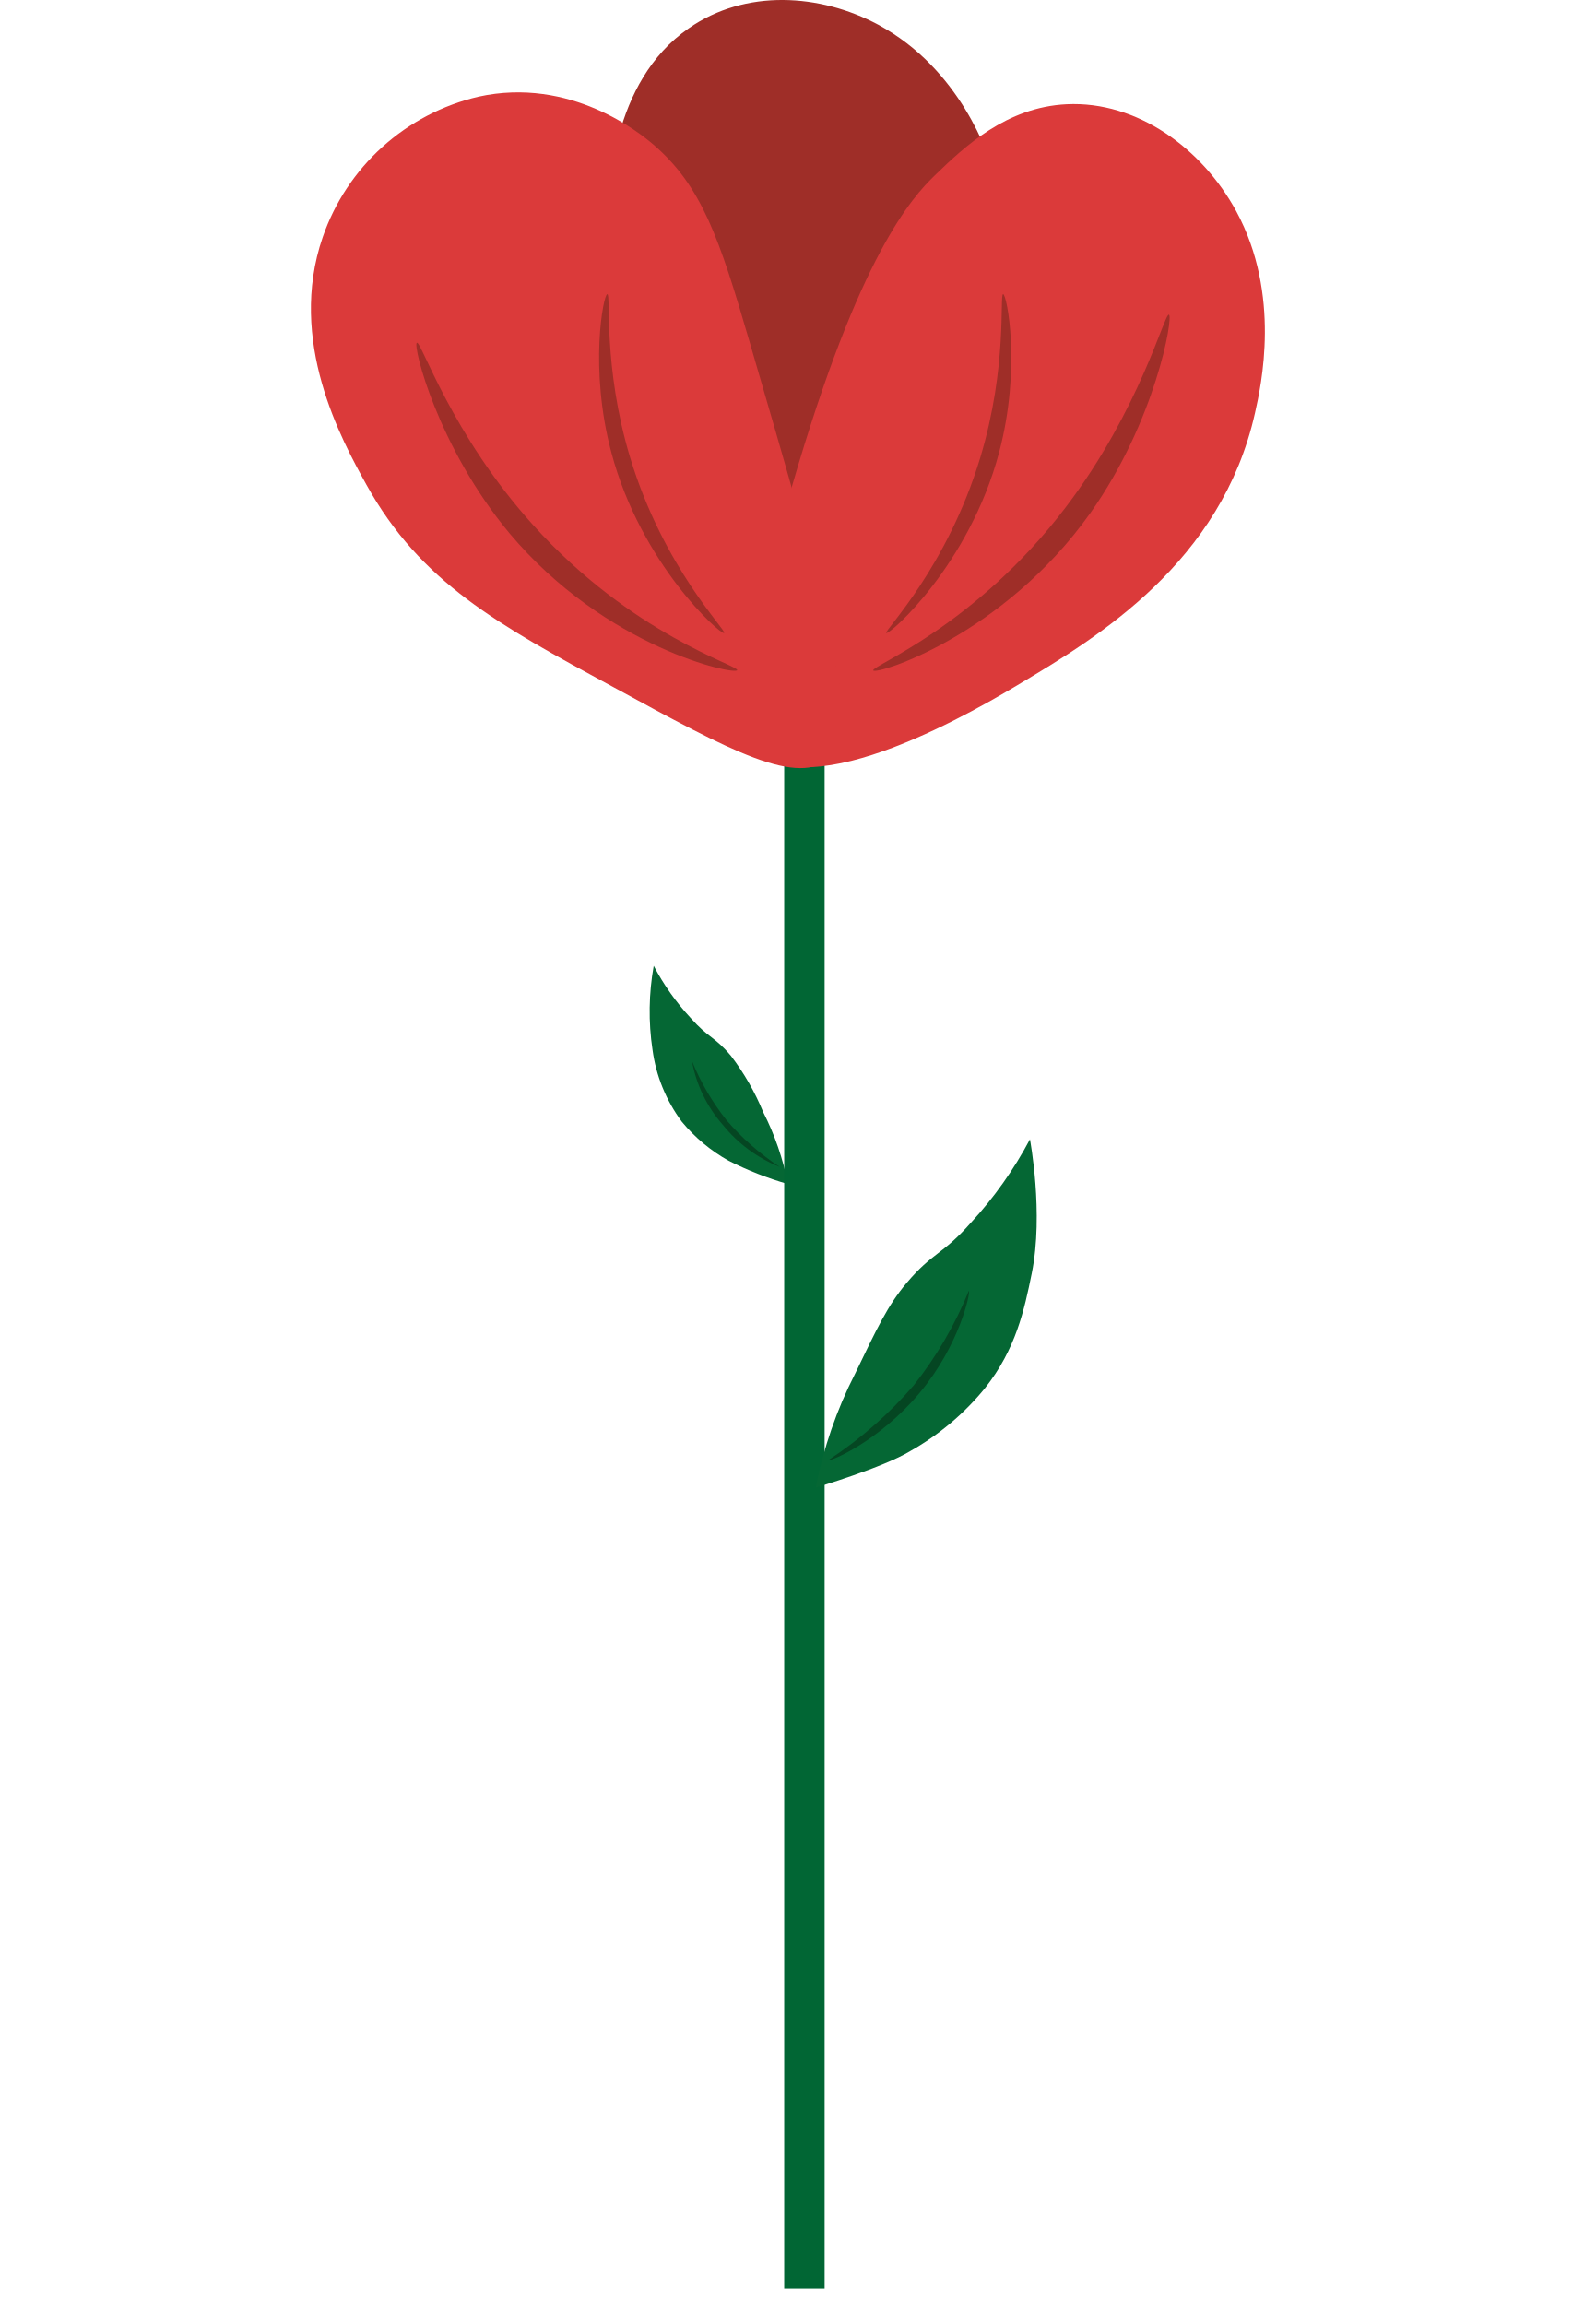
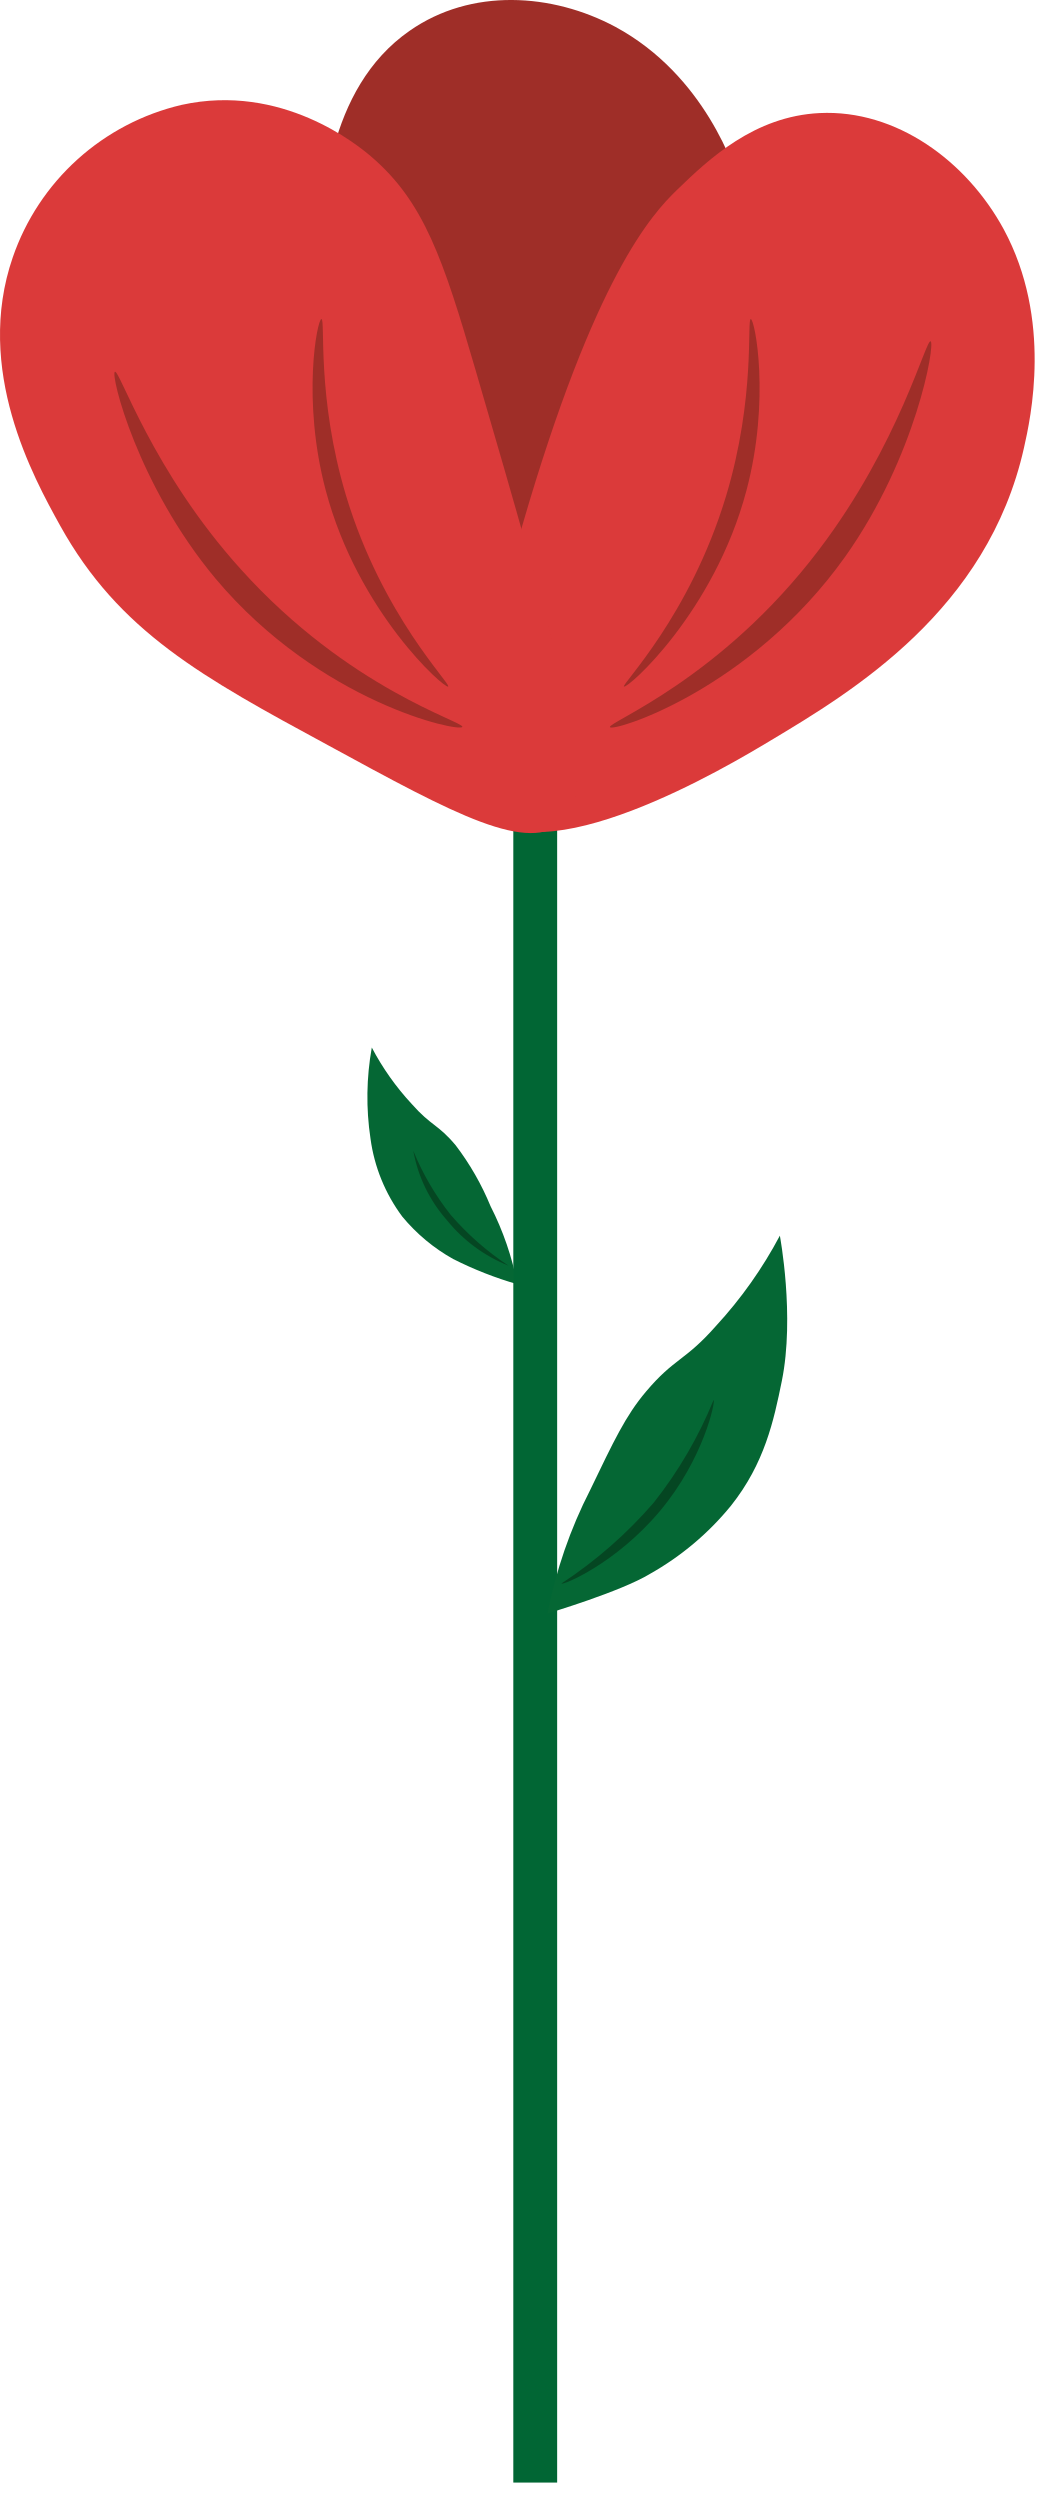
- <svg xmlns="http://www.w3.org/2000/svg" width="18" height="26" viewBox="0 0 30 71" fill="none">
+ <svg xmlns="http://www.w3.org/2000/svg" viewBox="0 0 30 71" fill="none">
  <path d="M14.692 36.472C14.544 35.702 14.289 34.956 13.932 34.257C13.678 33.639 13.345 33.057 12.94 32.525C12.434 31.922 12.253 31.985 11.697 31.357C11.248 30.874 10.865 30.333 10.559 29.75C10.406 30.604 10.393 31.477 10.522 32.336C10.63 33.139 10.941 33.902 11.426 34.553C11.829 35.04 12.318 35.448 12.87 35.756C13.454 36.051 14.064 36.291 14.692 36.472Z" fill="#056734" />
  <path d="M14.444 35.946C13.832 35.544 13.28 35.059 12.803 34.506C12.363 33.951 12.004 33.337 11.737 32.681C11.869 33.413 12.199 34.095 12.692 34.653C13.155 35.227 13.758 35.672 14.444 35.946Z" fill="#054622" />
  <path d="M15.823 22.75H14.578V70.505H15.823V22.75Z" fill="#016634" />
  <path d="M16.407 22.75C15.14 22.796 14.041 20.645 12.107 16.836C10.223 13.14 8.964 10.663 9.08 7.363C9.131 5.856 9.256 2.523 11.637 0.872C13.382 -0.347 15.682 -0.198 17.476 0.762C20.021 2.137 20.883 4.805 21.029 5.304C21.604 7.211 21.268 8.749 20.501 11.672C18.552 19.026 17.559 22.706 16.407 22.75Z" fill="#9F2E28" />
  <path d="M13.593 22.978C15.258 25.011 20.751 21.713 21.87 21.04C24.219 19.636 28.05 17.328 29.081 12.717C29.269 11.882 29.893 9.081 28.506 6.512C27.45 4.567 25.45 3.107 23.28 3.211C21.423 3.3 20.134 4.513 19.223 5.397C18.519 6.079 16.889 7.835 14.826 14.951C13.466 19.643 12.801 22.012 13.593 22.978Z" fill="#DB3A3A" />
  <path d="M16.035 23.315C15.01 24.269 12.938 23.14 9.315 21.164C5.755 19.235 3.381 17.945 1.707 14.926C0.945 13.549 -0.738 10.498 0.363 7.307C0.73 6.24 1.362 5.284 2.2 4.527C3.038 3.77 4.055 3.237 5.156 2.979C8.003 2.351 10.154 4.116 10.543 4.448C12.04 5.732 12.583 7.344 13.503 10.5C15.826 18.456 16.97 22.45 16.035 23.315Z" fill="#DB3A3A" />
  <path d="M17.321 20.65C17.398 20.803 21.312 19.598 24.005 15.807C26.022 12.963 26.567 9.763 26.43 9.693C26.293 9.623 25.55 12.602 23.25 15.624C20.469 19.291 17.261 20.508 17.321 20.65Z" fill="#9F2E28" />
  <path d="M13.13 20.643C13.065 20.805 9.085 19.961 6.122 16.433C3.906 13.78 3.132 10.644 3.262 10.559C3.392 10.475 4.317 13.379 6.845 16.173C9.908 19.573 13.18 20.494 13.13 20.643Z" fill="#9F2E28" />
  <path d="M17.72 19.498C17.815 19.573 20.281 17.392 21.197 13.938C21.887 11.351 21.438 9.061 21.322 9.061C21.206 9.061 21.466 11.281 20.619 14.091C19.59 17.501 17.641 19.44 17.72 19.498Z" fill="#9F2E28" />
  <path d="M12.727 19.498C12.636 19.573 10.17 17.392 9.254 13.938C8.563 11.351 9.009 9.061 9.129 9.061C9.248 9.061 8.985 11.281 9.832 14.091C10.863 17.501 12.831 19.44 12.727 19.498Z" fill="#9F2E28" />
  <path d="M15.55 45.822C15.788 44.602 16.195 43.421 16.762 42.314C17.432 40.923 17.766 40.209 18.345 39.523C19.156 38.562 19.448 38.661 20.331 37.66C21.045 36.886 21.655 36.023 22.148 35.093C22.148 35.093 22.578 37.374 22.204 39.219C21.975 40.346 21.715 41.558 20.763 42.758C20.124 43.543 19.342 44.201 18.459 44.698C17.633 45.202 15.55 45.822 15.55 45.822Z" fill="#056734" />
  <path d="M15.944 44.972C16.922 44.33 17.805 43.556 18.568 42.672C19.269 41.785 19.84 40.805 20.266 39.76C20.327 39.786 19.988 41.43 18.739 42.917C17.49 44.405 15.981 45.031 15.944 44.972Z" fill="#054622" />
</svg>
